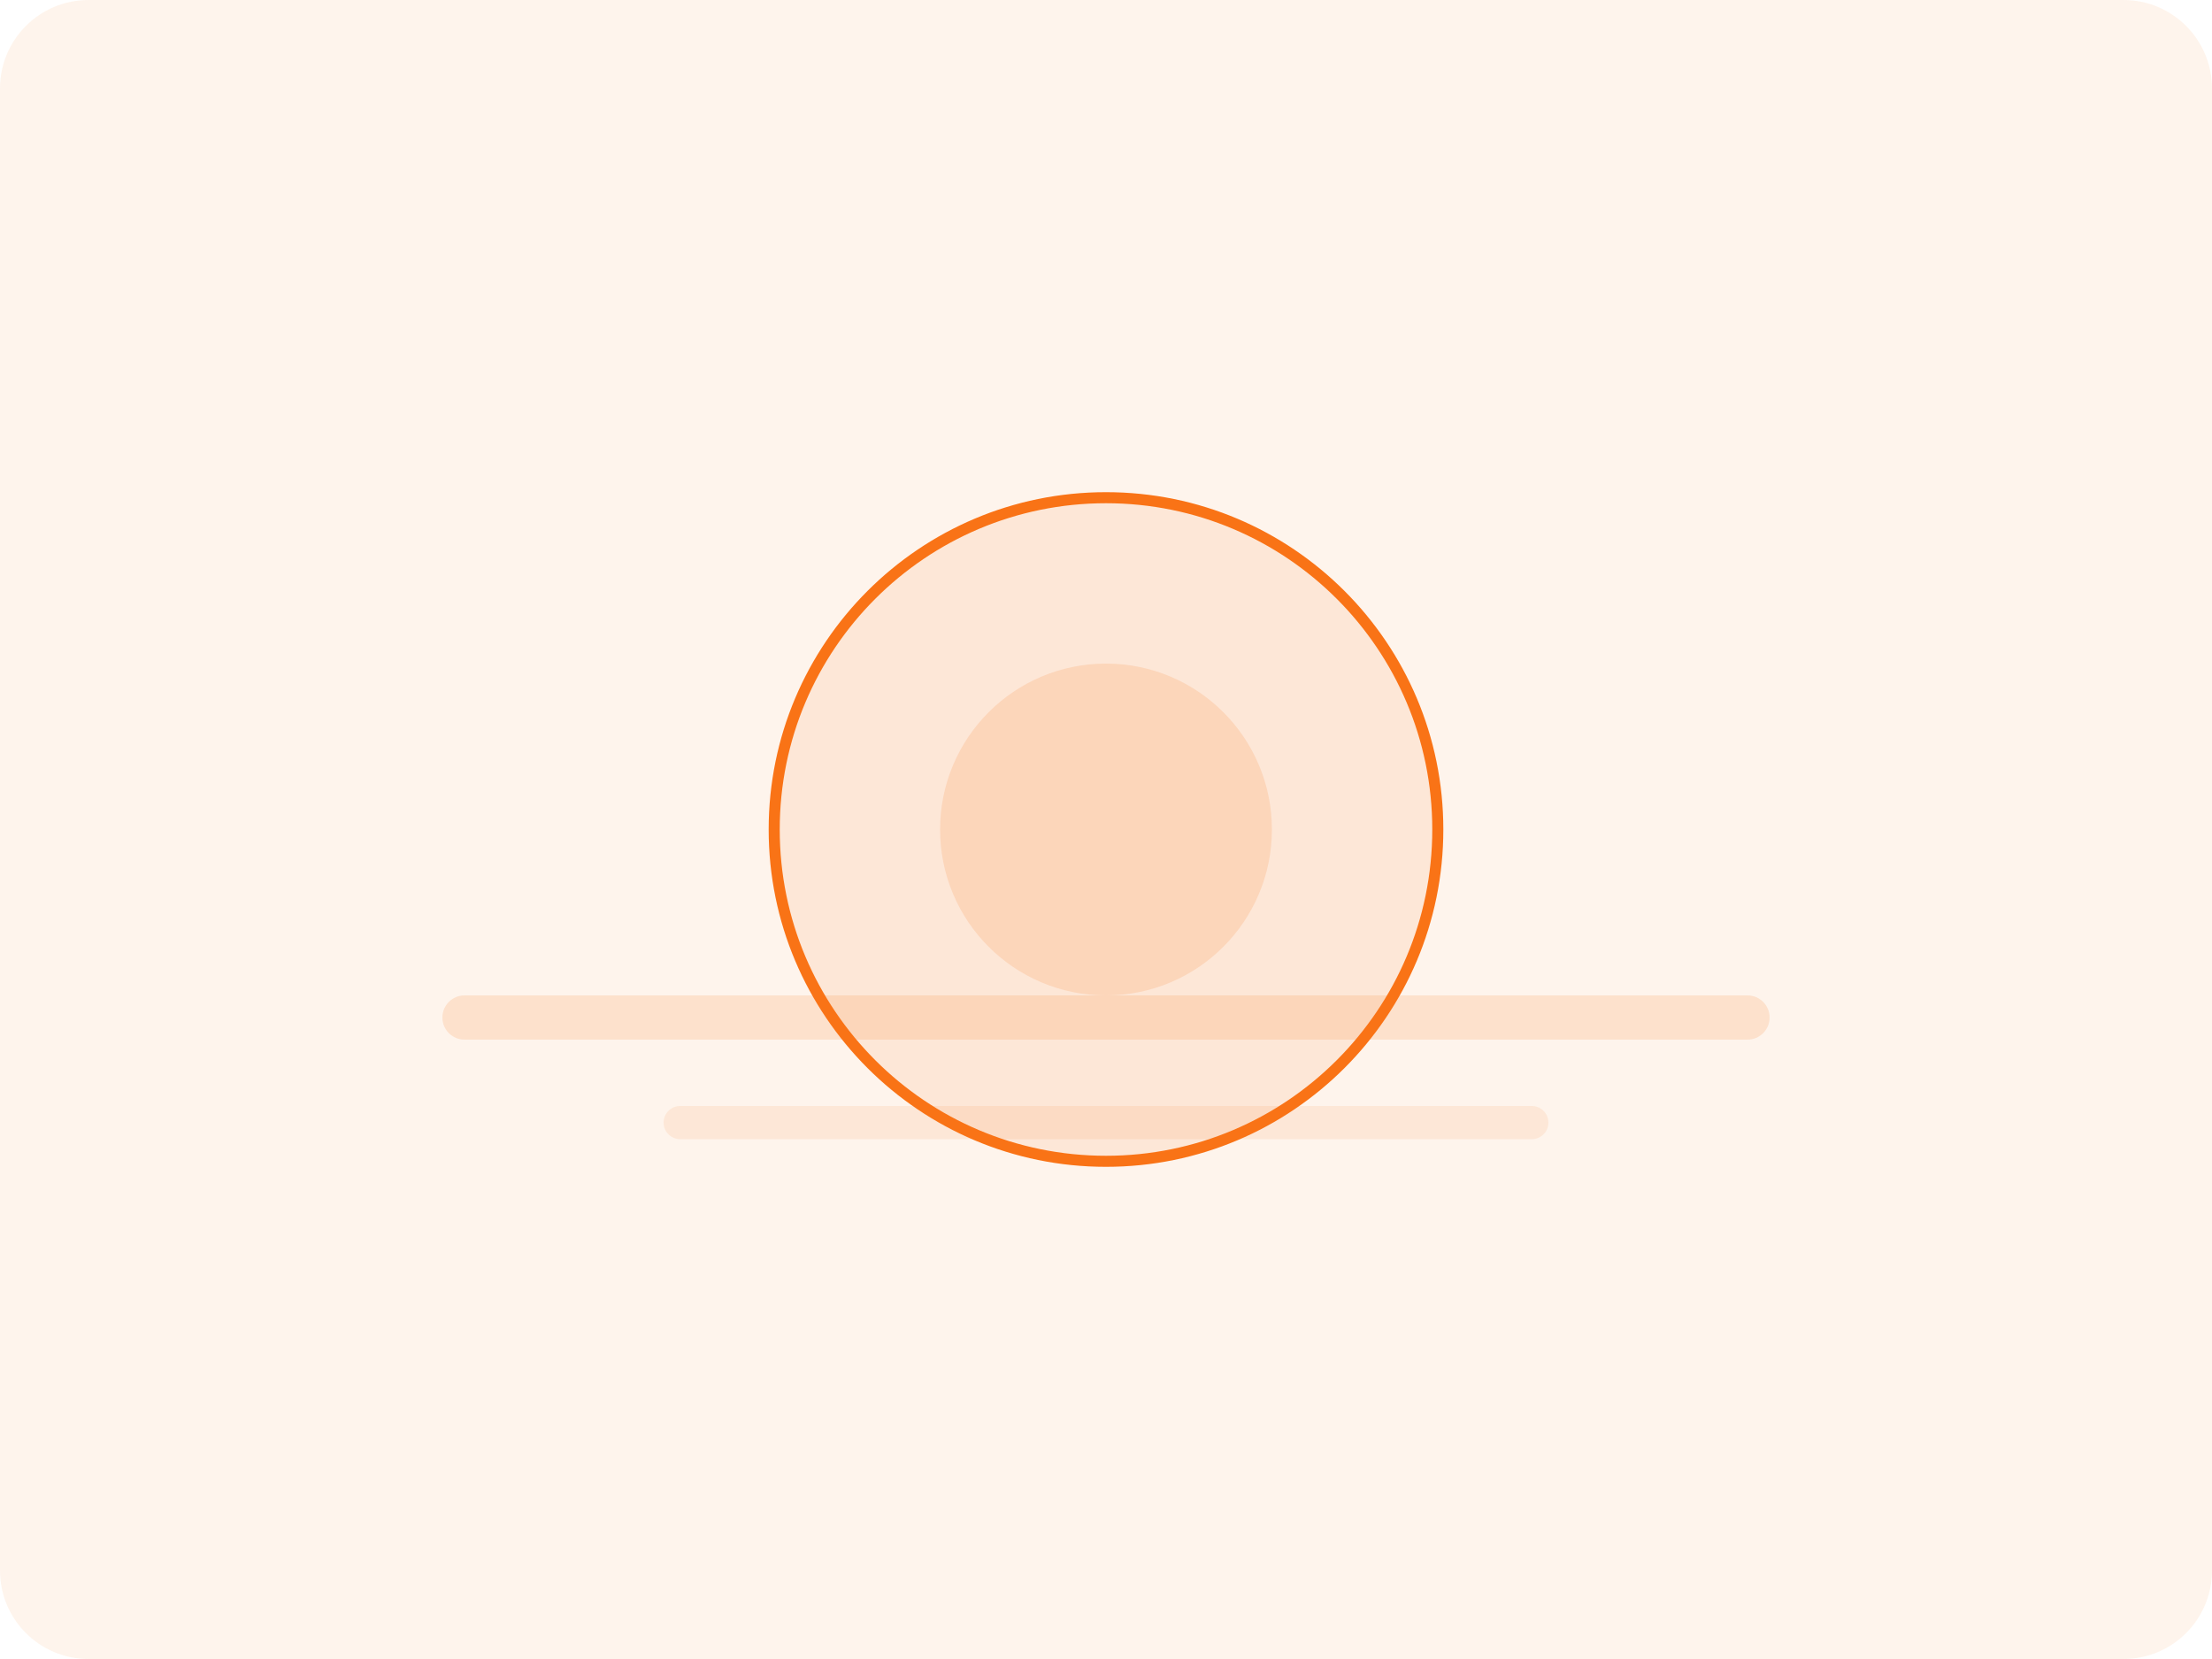
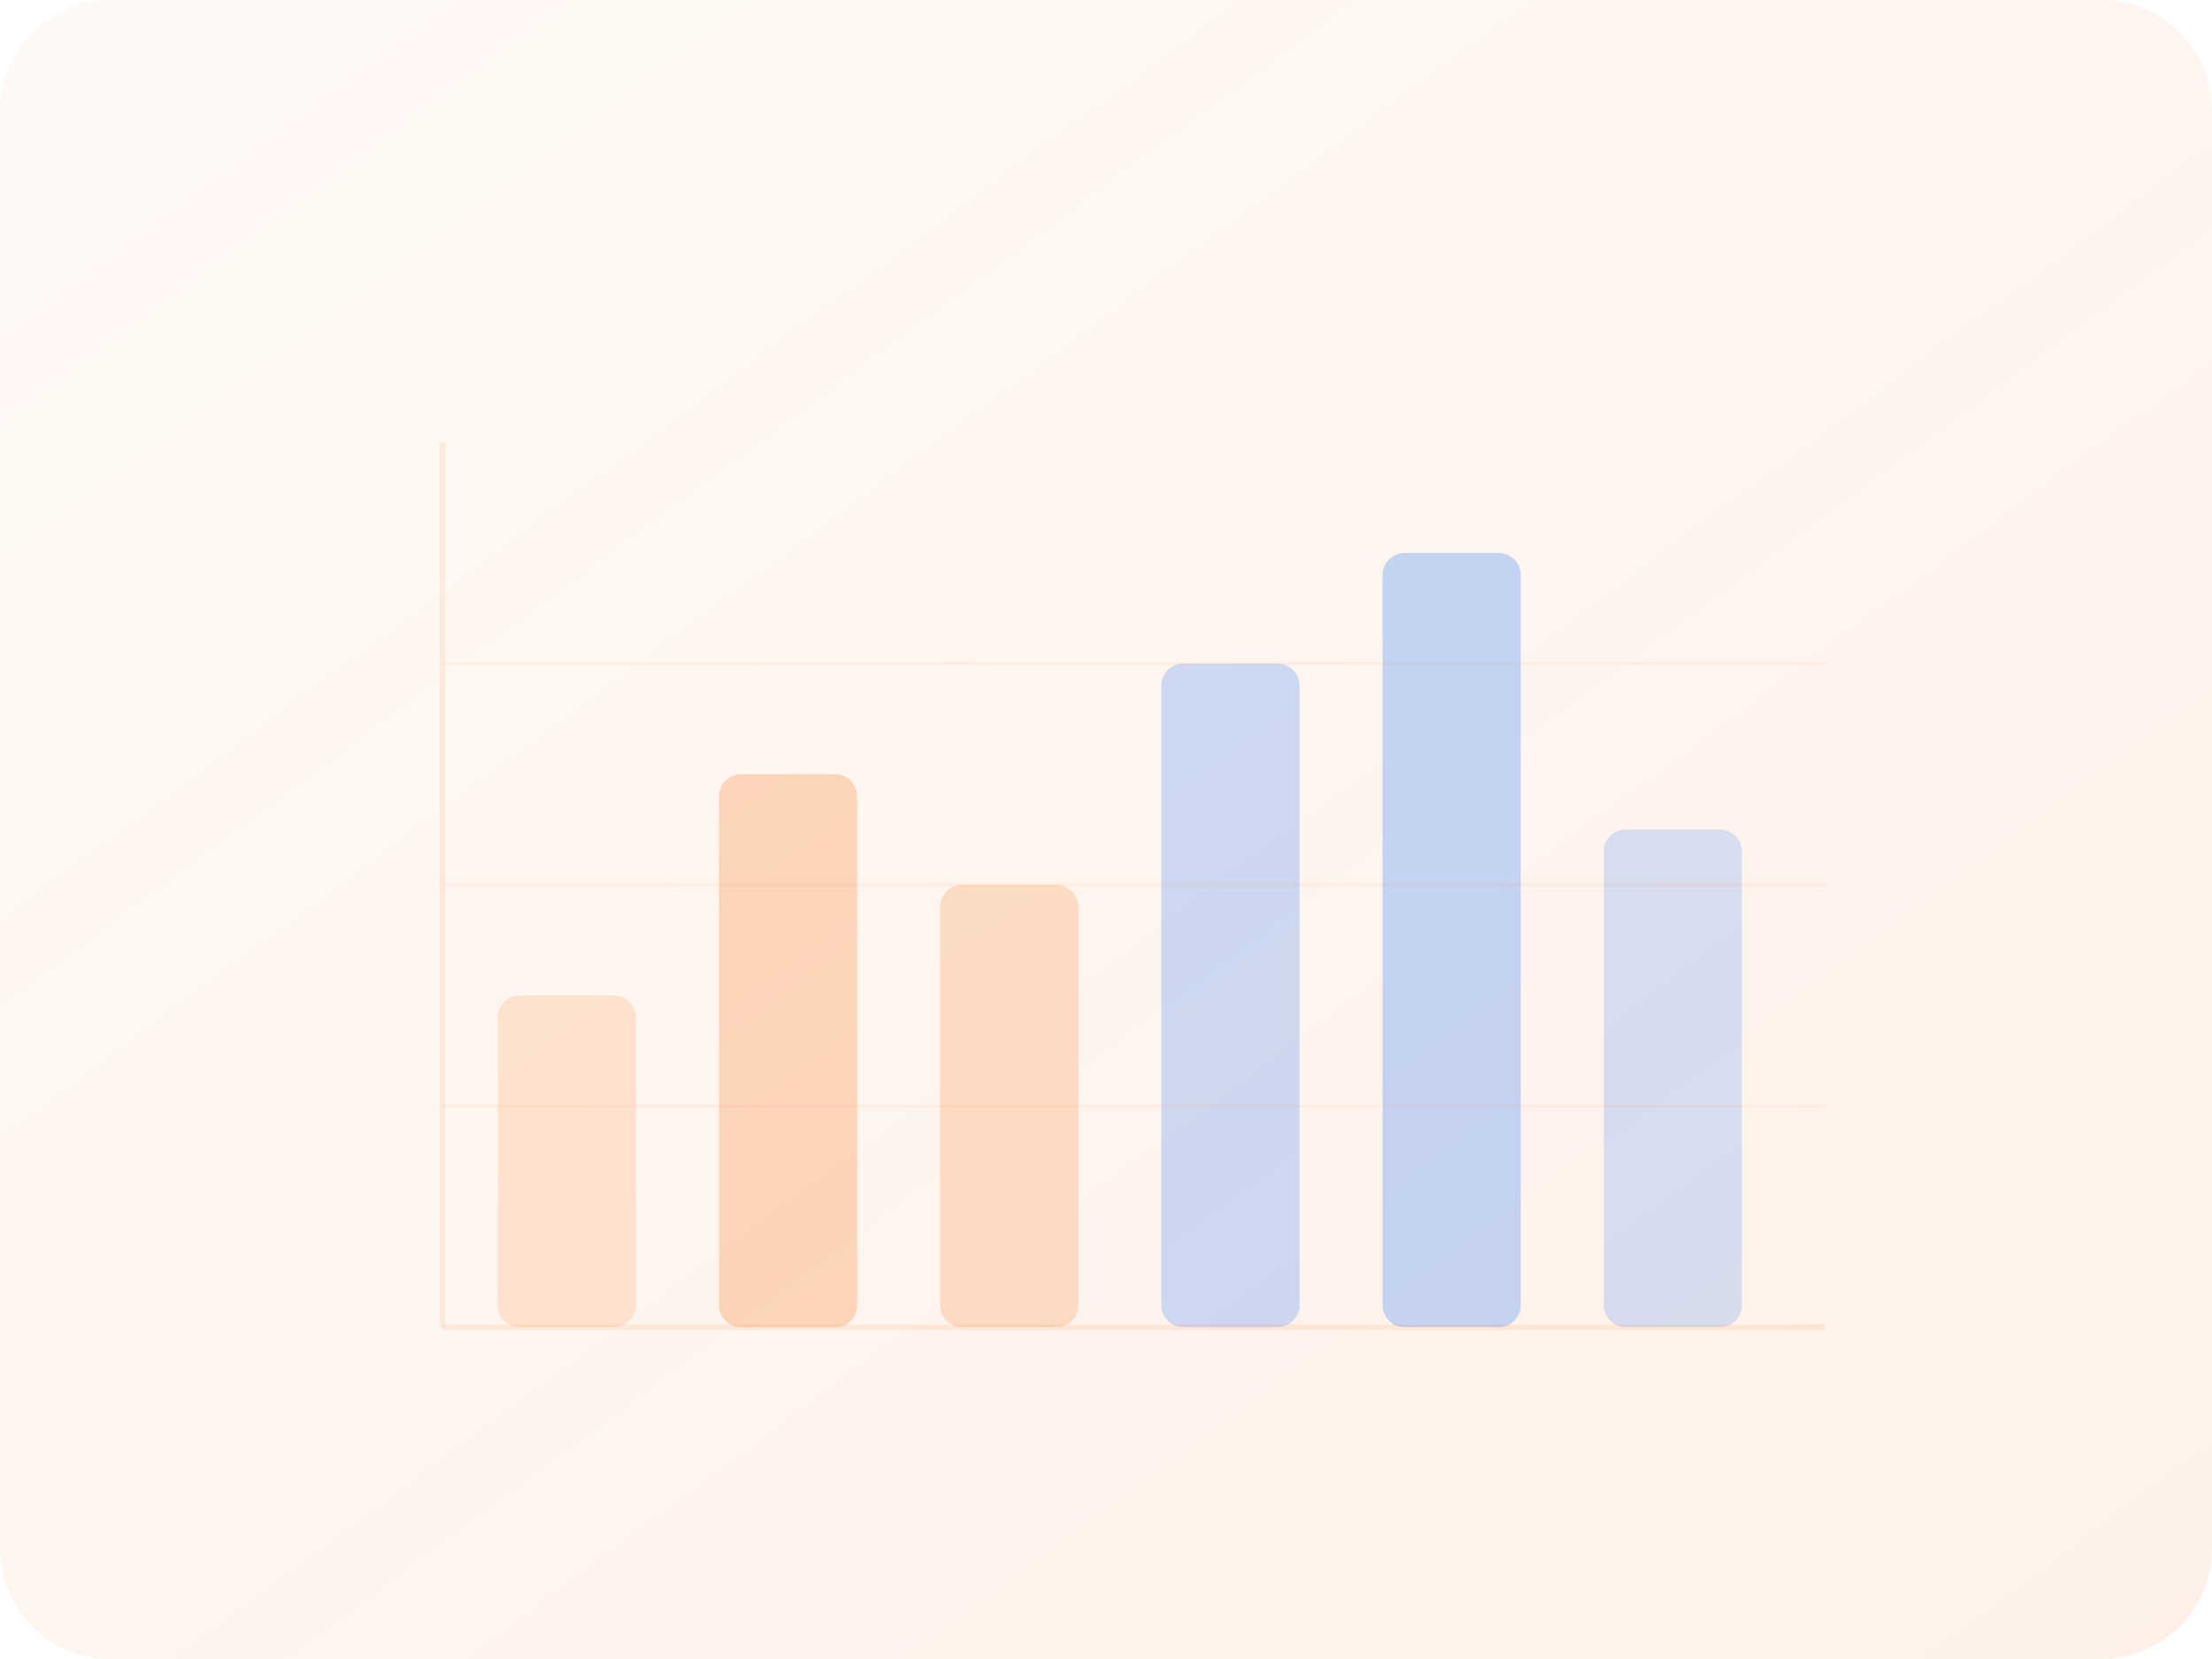
<svg xmlns="http://www.w3.org/2000/svg" viewBox="0 0 400 300" fill="none">
-   <rect width="400" height="300" rx="16" fill="#f97316" fill-opacity="0.08" />
-   <circle cx="200" cy="150" r="60" stroke="#f97316" stroke-width="2" fill="#f97316" fill-opacity="0.1" />
-   <circle cx="200" cy="150" r="30" fill="#f97316" fill-opacity="0.15" />
-   <rect x="80" y="180" width="240" height="8" rx="4" fill="#f97316" fill-opacity="0.15" />
-   <rect x="120" y="200" width="160" height="6" rx="3" fill="#f97316" fill-opacity="0.1" />
+   <defs>
+     <linearGradient id="bg" x1="0" y1="0" x2="1" y2="1">
+       <stop offset="0%" stop-color="#f97316" stop-opacity="0.04" />
+       <stop offset="100%" stop-color="#f97316" stop-opacity="0.1" />
+     </linearGradient>
+   </defs>
+   <rect width="400" height="300" rx="20" fill="url(#bg)" />
+   <rect x="90" y="180" width="25" height="60" rx="4" fill="#f97316" fill-opacity="0.15" />
+   <rect x="130" y="140" width="25" height="100" rx="4" fill="#f97316" fill-opacity="0.25" />
+   <rect x="170" y="160" width="25" height="80" rx="4" fill="#f97316" fill-opacity="0.2" />
+   <rect x="210" y="120" width="25" height="120" rx="4" fill="#3b82f6" fill-opacity="0.25" />
+   <rect x="250" y="100" width="25" height="140" rx="4" fill="#3b82f6" fill-opacity="0.3" />
+   <rect x="290" y="150" width="25" height="90" rx="4" fill="#3b82f6" fill-opacity="0.2" />
+   <line x1="80" y1="240" x2="330" y2="240" stroke="#f97316" stroke-width="1" stroke-opacity="0.1" />
+   <line x1="80" y1="80" x2="80" y2="240" stroke="#f97316" stroke-width="1" stroke-opacity="0.1" />
+   <line x1="80" y1="200" x2="330" y2="200" stroke="#f97316" stroke-width="0.5" stroke-opacity="0.06" />
+   <line x1="80" y1="160" x2="330" y2="160" stroke="#f97316" stroke-width="0.5" stroke-opacity="0.06" />
+   <line x1="80" y1="120" x2="330" y2="120" stroke="#f97316" stroke-width="0.5" stroke-opacity="0.06" />
</svg>
